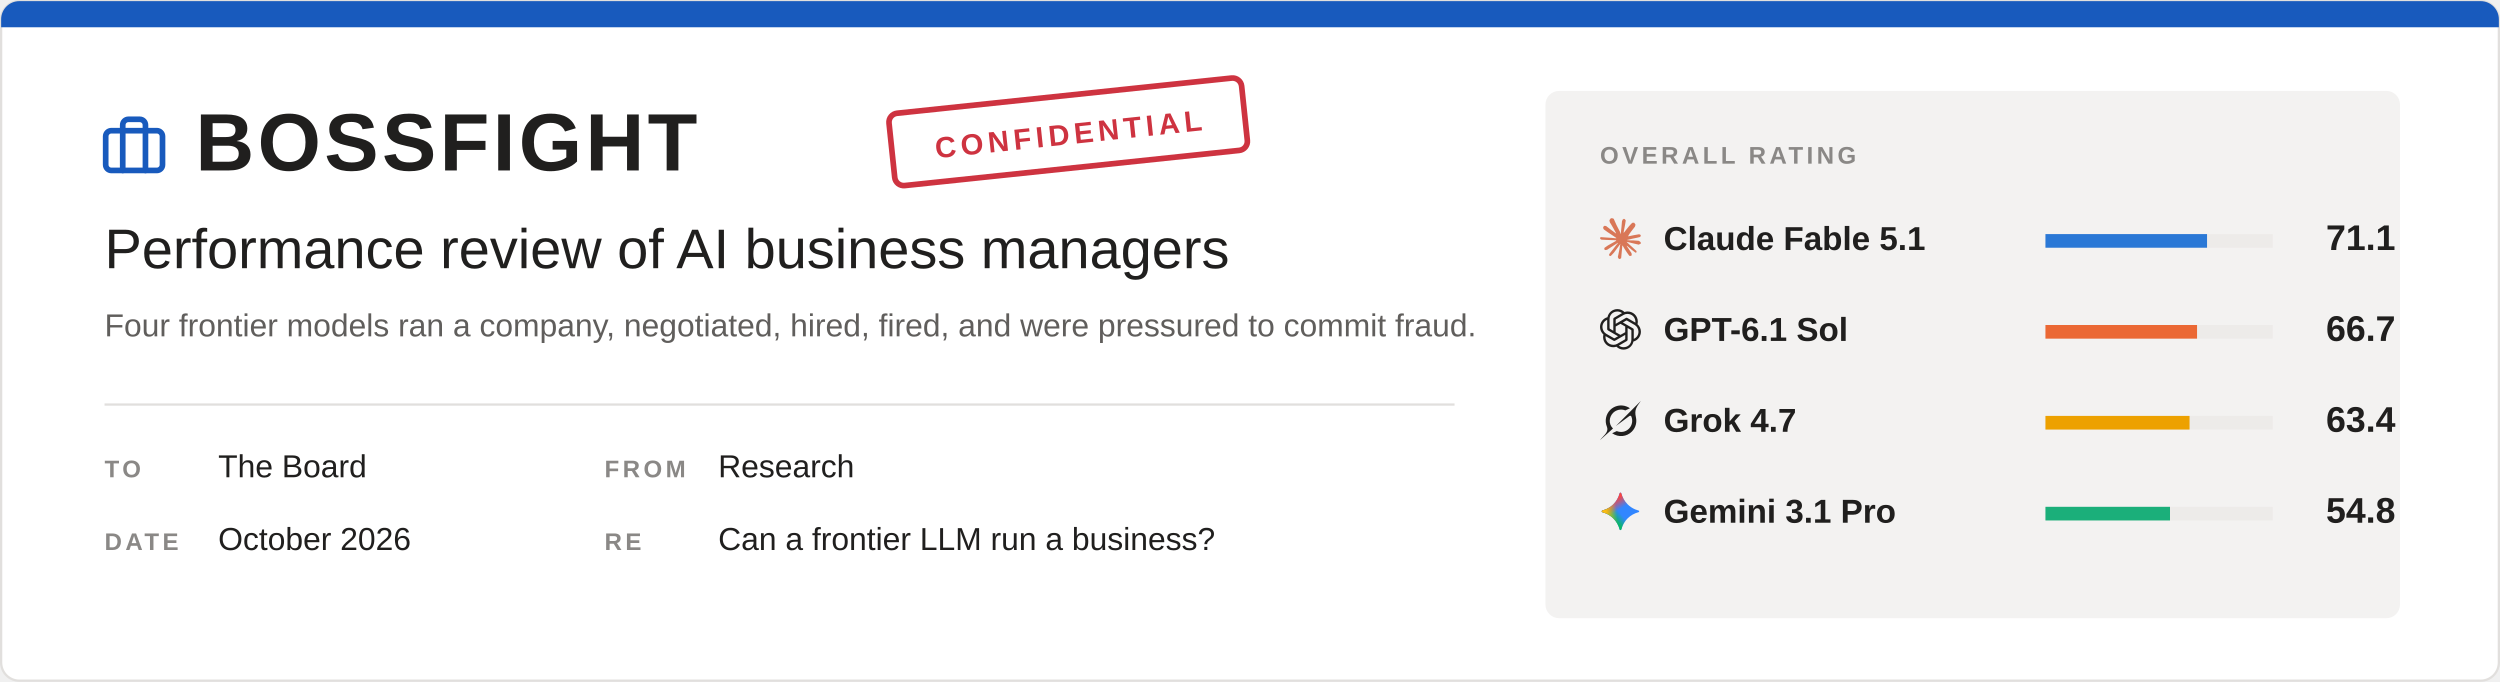
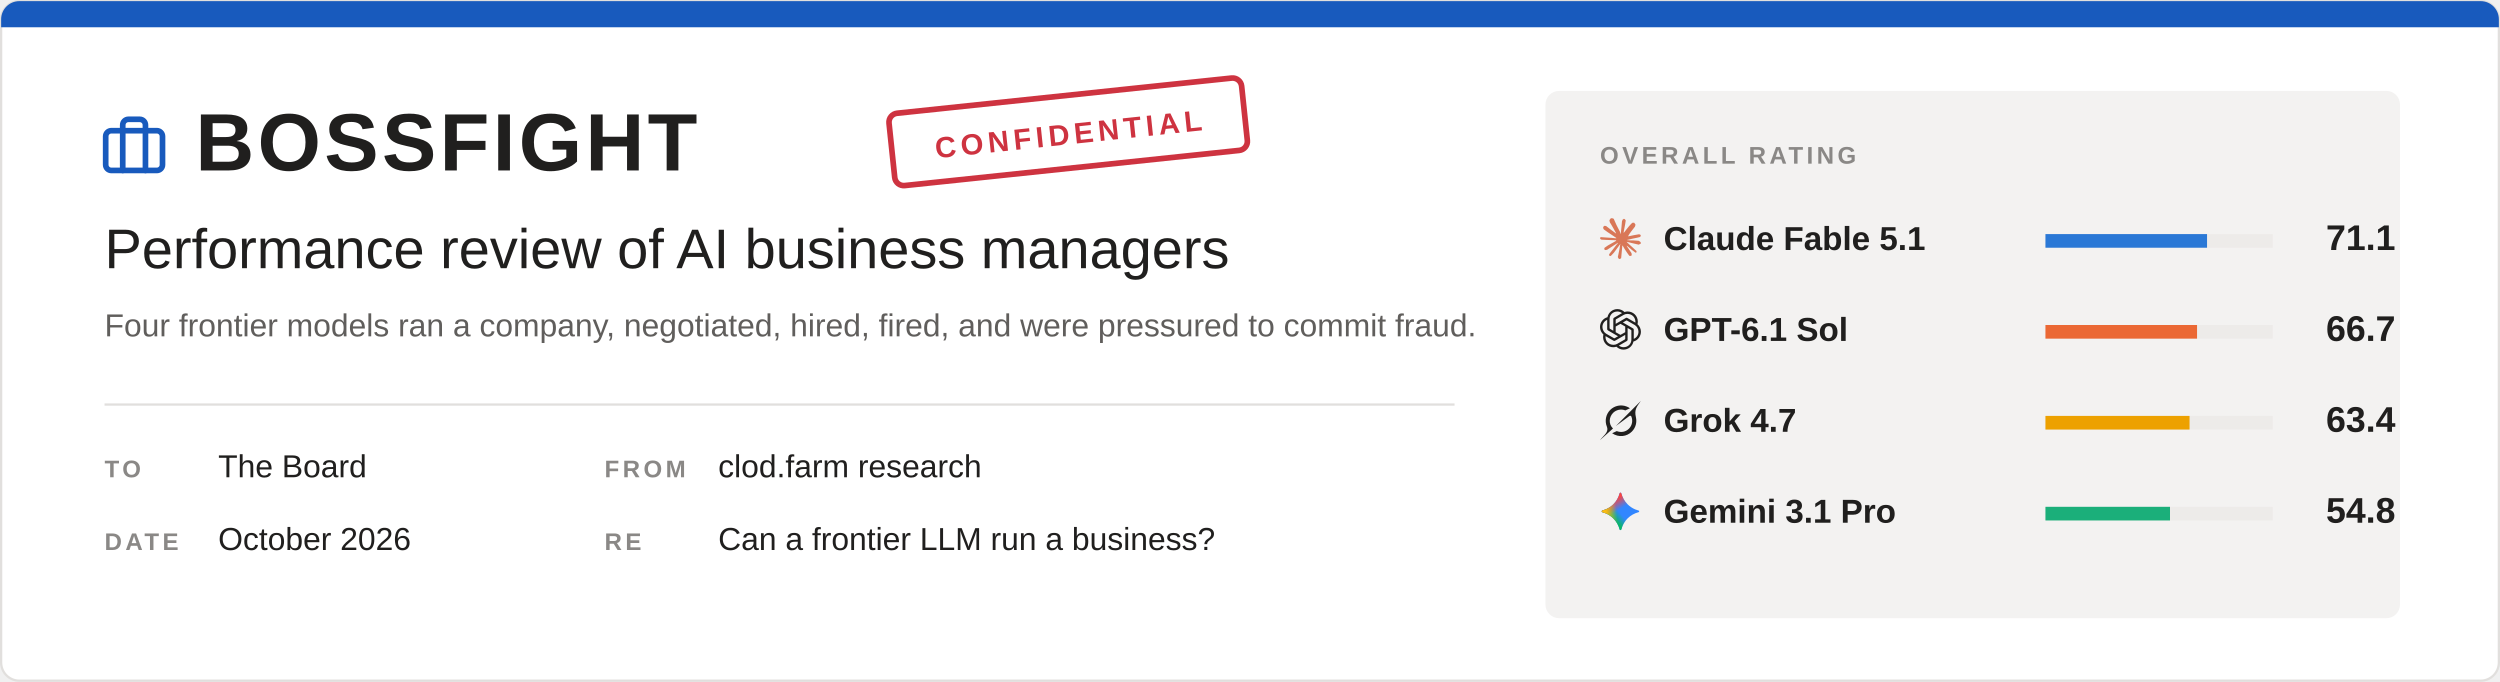
<svg xmlns="http://www.w3.org/2000/svg" xmlns:xlink="http://www.w3.org/1999/xlink" width="1100" height="300" viewBox="0 0 1100 300" role="img" aria-label="BOSSFIGHT">
  <defs>
    <symbol id="logo-claude" viewBox="0 0 24 24">
      <path d="M4.709 15.955l4.72-2.647.08-.23-.08-.128H9.2l-.79-.048-2.698-.073-2.339-.097-2.266-.122-.571-.121L0 11.784l.055-.352.48-.321.686.06 1.52.103 2.278.158 1.652.097 2.449.255h.389l.055-.157-.134-.098-.103-.097-2.358-1.596-2.552-1.688-1.336-.972-.724-.491-.364-.462-.158-1.008.656-.722.881.06.225.061.893.686 1.908 1.476 2.491 1.833.365.304.145-.103.019-.073-.164-.274-1.355-2.446-1.446-2.49-.644-1.032-.17-.619a2.97 2.97 0 01-.104-.729L6.283.134 6.696 0l.996.134.42.364.62 1.414 1.002 2.229 1.555 3.03.456.898.243.832.091.255h.158V9.01l.128-1.706.237-2.095.23-2.695.08-.76.376-.91.747-.492.584.28.48.685-.067.444-.286 1.851-.559 2.903-.364 1.942h.212l.243-.242.985-1.306 1.652-2.064.73-.82.85-.904.547-.431h1.033l.76 1.129-.34 1.166-1.064 1.347-.881 1.142-1.264 1.7-.79 1.36.073.11.188-.02 2.856-.606 1.543-.28 1.841-.315.833.388.091.395-.328.807-1.969.486-2.309.462-3.439.813-.042.03.049.061 1.549.146.662.036h1.622l3.02.225.79.522.474.638-.079.485-1.215.62-1.64-.389-3.829-.91-1.312-.329h-.182v.11l1.093 1.068 2.006 1.81 2.509 2.33.127.578-.322.455-.34-.049-2.205-1.657-.851-.747-1.926-1.62h-.128v.17l.444.649 2.345 3.521.122 1.08-.17.353-.608.213-.668-.122-1.374-1.925-1.415-2.167-1.143-1.943-.14.08-.674 7.254-.316.37-.729.28-.607-.461-.322-.747.322-1.476.389-1.924.315-1.53.286-1.9.17-.632-.012-.042-.14.018-1.434 1.967-2.18 2.945-1.726 1.845-.414.164-.717-.37.067-.662.401-.589 2.388-3.036 1.44-1.882.93-1.086-.006-.158h-.055L4.132 18.56l-1.13.146-.487-.456.061-.746.231-.243 1.908-1.312-.006.006z" fill="#D97757" fill-rule="nonzero" />
    </symbol>
    <symbol id="logo-gpt" viewBox="0 0 24 24">
      <g fill="#201f1e" fill-rule="evenodd">
        <path d="M9.205 8.658v-2.26c0-.19.072-.333.238-.428l4.543-2.616c.619-.357 1.356-.523 2.117-.523 2.854 0 4.662 2.212 4.662 4.566 0 .167 0 .357-.024.547l-4.71-2.759a.797.797 0 00-.856 0l-5.97 3.473zm10.609 8.8V12.06c0-.333-.143-.57-.429-.737l-5.97-3.473 1.95-1.118a.433.433 0 01.476 0l4.543 2.617c1.309.76 2.189 2.378 2.189 3.948 0 1.808-1.07 3.473-2.76 4.163zM7.802 12.703l-1.95-1.142c-.167-.095-.239-.238-.239-.428V5.899c0-2.545 1.95-4.472 4.591-4.472 1 0 1.927.333 2.712.928L8.23 5.067c-.285.166-.428.404-.428.737v6.898zM12 15.128l-2.795-1.57v-3.33L12 8.658l2.795 1.57v3.33L12 15.128zm1.796 7.23c-1 0-1.927-.332-2.712-.927l4.686-2.712c.285-.166.428-.404.428-.737v-6.898l1.974 1.142c.167.095.238.238.238.428v5.233c0 2.545-1.974 4.472-4.614 4.472zm-5.637-5.303l-4.544-2.617c-1.308-.761-2.188-2.378-2.188-3.948A4.482 4.482 0 014.21 6.327v5.423c0 .333.143.571.428.738l5.947 3.449-1.95 1.118a.432.432 0 01-.476 0zm-.262 3.9c-2.688 0-4.662-2.021-4.662-4.519 0-.19.024-.38.047-.57l4.686 2.71c.286.167.571.167.856 0l5.97-3.448v2.26c0 .19-.07.333-.237.428l-4.543 2.616c-.619.357-1.356.523-2.117.523zm5.899 2.83a5.947 5.947 0 005.827-4.756C22.287 18.339 24 15.84 24 13.296c0-1.665-.713-3.282-1.998-4.448.119-.5.19-.999.19-1.498 0-3.401-2.759-5.947-5.946-5.947-.642 0-1.26.095-1.88.31A5.962 5.962 0 0010.205 0a5.947 5.947 0 00-5.827 4.757C1.713 5.447 0 7.945 0 10.49c0 1.666.713 3.283 1.998 4.448-.119.5-.19 1-.19 1.499 0 3.401 2.759 5.946 5.946 5.946.642 0 1.26-.095 1.88-.309a5.96 5.96 0 004.162 1.713z" />
      </g>
    </symbol>
    <symbol id="logo-gemini" viewBox="0 0 24 24">
      <path d="M20.616 10.835a14.147 14.147 0 01-4.45-3.001 14.111 14.111 0 01-3.678-6.452.503.503 0 00-.975 0 14.134 14.134 0 01-3.679 6.452 14.155 14.155 0 01-4.45 3.001c-.65.28-1.318.505-2.002.678a.502.502 0 000 .975c.684.172 1.35.397 2.002.677a14.147 14.147 0 014.45 3.001 14.112 14.112 0 013.679 6.453.502.502 0 00.975 0c.172-.685.397-1.351.677-2.003a14.145 14.145 0 013.001-4.45 14.113 14.113 0 016.453-3.678.503.503 0 000-.975 13.245 13.245 0 01-2.003-.678z" fill="#3186FF" />
      <path d="M20.616 10.835a14.147 14.147 0 01-4.45-3.001 14.111 14.111 0 01-3.678-6.452.503.503 0 00-.975 0 14.134 14.134 0 01-3.679 6.452 14.155 14.155 0 01-4.45 3.001c-.65.28-1.318.505-2.002.678a.502.502 0 000 .975c.684.172 1.35.397 2.002.677a14.147 14.147 0 014.45 3.001 14.112 14.112 0 013.679 6.453.502.502 0 00.975 0c.172-.685.397-1.351.677-2.003a14.145 14.145 0 013.001-4.45 14.113 14.113 0 016.453-3.678.503.503 0 000-.975 13.245 13.245 0 01-2.003-.678z" fill="url(#lobe-icons-gemini-0-_R_0_)" />
      <path d="M20.616 10.835a14.147 14.147 0 01-4.45-3.001 14.111 14.111 0 01-3.678-6.452.503.503 0 00-.975 0 14.134 14.134 0 01-3.679 6.452 14.155 14.155 0 01-4.45 3.001c-.65.28-1.318.505-2.002.678a.502.502 0 000 .975c.684.172 1.35.397 2.002.677a14.147 14.147 0 014.45 3.001 14.112 14.112 0 013.679 6.453.502.502 0 00.975 0c.172-.685.397-1.351.677-2.003a14.145 14.145 0 013.001-4.45 14.113 14.113 0 016.453-3.678.503.503 0 000-.975 13.245 13.245 0 01-2.003-.678z" fill="url(#lobe-icons-gemini-1-_R_0_)" />
      <path d="M20.616 10.835a14.147 14.147 0 01-4.45-3.001 14.111 14.111 0 01-3.678-6.452.503.503 0 00-.975 0 14.134 14.134 0 01-3.679 6.452 14.155 14.155 0 01-4.45 3.001c-.65.28-1.318.505-2.002.678a.502.502 0 000 .975c.684.172 1.35.397 2.002.677a14.147 14.147 0 014.45 3.001 14.112 14.112 0 013.679 6.453.502.502 0 00.975 0c.172-.685.397-1.351.677-2.003a14.145 14.145 0 013.001-4.45 14.113 14.113 0 016.453-3.678.503.503 0 000-.975 13.245 13.245 0 01-2.003-.678z" fill="url(#lobe-icons-gemini-2-_R_0_)" />
      <defs>
        <linearGradient gradientUnits="userSpaceOnUse" id="lobe-icons-gemini-0-_R_0_" x1="7" x2="11" y1="15.5" y2="12">
          <stop stop-color="#08B962" />
          <stop offset="1" stop-color="#08B962" stop-opacity="0" />
        </linearGradient>
        <linearGradient gradientUnits="userSpaceOnUse" id="lobe-icons-gemini-1-_R_0_" x1="8" x2="11.5" y1="5.5" y2="11">
          <stop stop-color="#F94543" />
          <stop offset="1" stop-color="#F94543" stop-opacity="0" />
        </linearGradient>
        <linearGradient gradientUnits="userSpaceOnUse" id="lobe-icons-gemini-2-_R_0_" x1="3.5" x2="17.5" y1="13.5" y2="12">
          <stop stop-color="#FABC12" />
          <stop offset=".46" stop-color="#FABC12" stop-opacity="0" />
        </linearGradient>
      </defs>
    </symbol>
    <symbol id="logo-grok" viewBox="0 0 24 24">
      <g fill="#201f1e" fill-rule="evenodd">
        <path d="M9.27 15.29l7.978-5.897c.391-.29.95-.177 1.137.272.98 2.369.542 5.215-1.41 7.169-1.951 1.954-4.667 2.382-7.149 1.406l-2.711 1.257c3.889 2.661 8.611 2.003 11.562-.953 2.341-2.344 3.066-5.539 2.388-8.42l.006.007c-.983-4.232.242-5.924 2.75-9.383.06-.082.12-.164.179-.248l-3.301 3.305v-.01L9.267 15.292M7.623 16.723c-2.792-2.67-2.31-6.801.071-9.184 1.761-1.763 4.647-2.483 7.166-1.425l2.705-1.25a7.808 7.808 0 00-1.829-1A8.975 8.975 0 005.984 5.83c-2.533 2.536-3.33 6.436-1.962 9.764 1.022 2.487-.653 4.246-2.34 6.022-.599.63-1.199 1.259-1.682 1.925l7.62-6.815" />
      </g>
    </symbol>
  </defs>
  <rect x="0.5" y="0.5" width="1099" height="299" rx="8" fill="#ffffff" stroke="#e1dfdd" />
  <path d="M8.5 0.5 H1091.5 A8 8 0 0 1 1099.5 8.5 V12 H0.5 V8.5 A8 8 0 0 1 8.5 0.5 Z" fill="#185abd" />
  <g transform="translate(44.0,50.0) scale(1.25)" fill="none" stroke="#185abd" stroke-width="2" stroke-linecap="round" stroke-linejoin="round">
    <path d="M16 20V4a2 2 0 0 0-2-2h-4a2 2 0 0 0-2 2v16" />
    <rect width="20" height="14" x="2" y="6" rx="2" />
  </g>
  <text x="86.0" y="75.0" font-family="'Segoe UI',Aptos,-apple-system,BlinkMacSystemFont,'Helvetica Neue',Arial,sans-serif" font-size="35.8" font-weight="700" fill="#201f1e" text-anchor="start" letter-spacing="1.5">BOSSFIGHT</text>
  <text x="46.0" y="118.0" font-family="'Segoe UI',Aptos,-apple-system,BlinkMacSystemFont,'Helvetica Neue',Arial,sans-serif" font-size="24.6" font-weight="400" fill="#201f1e" text-anchor="start">Performance review of AI business managers</text>
  <text x="46.0" y="148.0" font-family="'Segoe UI',Aptos,-apple-system,BlinkMacSystemFont,'Helvetica Neue',Arial,sans-serif" font-size="14.0" font-weight="400" fill="#605e5c" text-anchor="start">Four frontier models ran a company, negotiated, hired, fired, and were pressured to commit fraud.</text>
  <line x1="46.0" x2="640.0" y1="178.0" y2="178.0" stroke="#e1dfdd" stroke-width="1" />
  <text x="46.0" y="210.0" font-family="'Segoe UI',Aptos,-apple-system,BlinkMacSystemFont,'Helvetica Neue',Arial,sans-serif" font-size="10.6" font-weight="700" fill="#8a8886" text-anchor="start" letter-spacing="1.5">TO</text>
  <text x="96.0" y="210.0" font-family="'Segoe UI',Aptos,-apple-system,BlinkMacSystemFont,'Helvetica Neue',Arial,sans-serif" font-size="14.0" font-weight="500" fill="#201f1e" text-anchor="start">The Board</text>
  <text x="266.0" y="210.0" font-family="'Segoe UI',Aptos,-apple-system,BlinkMacSystemFont,'Helvetica Neue',Arial,sans-serif" font-size="10.6" font-weight="700" fill="#8a8886" text-anchor="start" letter-spacing="1.5">FROM</text>
-   <text x="316.0" y="210.0" font-family="'Segoe UI',Aptos,-apple-system,BlinkMacSystemFont,'Helvetica Neue',Arial,sans-serif" font-size="14.0" font-weight="500" fill="#201f1e" text-anchor="start">Research</text>
+   <text x="316.0" y="210.0" font-family="'Segoe UI',Aptos,-apple-system,BlinkMacSystemFont,'Helvetica Neue',Arial,sans-serif" font-size="14.0" font-weight="500" fill="#201f1e" text-anchor="start">clod.farm research</text>
  <text x="46.0" y="242.0" font-family="'Segoe UI',Aptos,-apple-system,BlinkMacSystemFont,'Helvetica Neue',Arial,sans-serif" font-size="10.6" font-weight="700" fill="#8a8886" text-anchor="start" letter-spacing="1.5">DATE</text>
  <text x="96.0" y="242.0" font-family="'Segoe UI',Aptos,-apple-system,BlinkMacSystemFont,'Helvetica Neue',Arial,sans-serif" font-size="14.0" font-weight="500" fill="#201f1e" text-anchor="start">October 2026</text>
  <text x="266.0" y="242.0" font-family="'Segoe UI',Aptos,-apple-system,BlinkMacSystemFont,'Helvetica Neue',Arial,sans-serif" font-size="10.6" font-weight="700" fill="#8a8886" text-anchor="start" letter-spacing="1.5">RE</text>
  <text x="316.0" y="242.0" font-family="'Segoe UI',Aptos,-apple-system,BlinkMacSystemFont,'Helvetica Neue',Arial,sans-serif" font-size="14.0" font-weight="500" fill="#201f1e" text-anchor="start">Can a frontier LLM run a business?</text>
  <rect x="680" y="40" width="376" height="232" rx="6" fill="#f3f2f1" />
  <text x="704.0" y="72.0" font-family="'Segoe UI',Aptos,-apple-system,BlinkMacSystemFont,'Helvetica Neue',Arial,sans-serif" font-size="10.6" font-weight="700" fill="#8a8886" text-anchor="start" letter-spacing="1.5">OVERALL RATING</text>
  <use href="#logo-claude" xlink:href="#logo-claude" x="704.0" y="96.0" width="18" height="18" />
  <text x="732.0" y="110.0" font-family="'Segoe UI',Aptos,-apple-system,BlinkMacSystemFont,'Helvetica Neue',Arial,sans-serif" font-size="14.6" font-weight="600" fill="#201f1e" text-anchor="start">Claude Fable 5.1</text>
  <rect x="900" y="103" width="100" height="6" fill="#edebe9" />
  <rect x="900" y="103" width="71.1" height="6" fill="#2a78d6" />
  <text x="1054.0" y="110.0" font-family="'Segoe UI',Aptos,-apple-system,BlinkMacSystemFont,'Helvetica Neue',Arial,sans-serif" font-size="15.7" font-weight="700" fill="#201f1e" text-anchor="end">71.1</text>
  <use href="#logo-gpt" xlink:href="#logo-gpt" x="704.0" y="136.0" width="18" height="18" />
  <text x="732.0" y="150.0" font-family="'Segoe UI',Aptos,-apple-system,BlinkMacSystemFont,'Helvetica Neue',Arial,sans-serif" font-size="14.6" font-weight="600" fill="#201f1e" text-anchor="start">GPT-6.1 Sol</text>
  <rect x="900" y="143" width="100" height="6" fill="#edebe9" />
  <rect x="900" y="143" width="66.7" height="6" fill="#eb6834" />
  <text x="1054.0" y="150.0" font-family="'Segoe UI',Aptos,-apple-system,BlinkMacSystemFont,'Helvetica Neue',Arial,sans-serif" font-size="15.7" font-weight="700" fill="#201f1e" text-anchor="end">66.7</text>
  <use href="#logo-grok" xlink:href="#logo-grok" x="704.0" y="176.0" width="18" height="18" />
  <text x="732.0" y="190.0" font-family="'Segoe UI',Aptos,-apple-system,BlinkMacSystemFont,'Helvetica Neue',Arial,sans-serif" font-size="14.6" font-weight="600" fill="#201f1e" text-anchor="start">Grok 4.7</text>
  <rect x="900" y="183" width="100" height="6" fill="#edebe9" />
  <rect x="900" y="183" width="63.4" height="6" fill="#eda100" />
  <text x="1054.0" y="190.0" font-family="'Segoe UI',Aptos,-apple-system,BlinkMacSystemFont,'Helvetica Neue',Arial,sans-serif" font-size="15.7" font-weight="700" fill="#201f1e" text-anchor="end">63.4</text>
  <use href="#logo-gemini" xlink:href="#logo-gemini" x="704.0" y="216.0" width="18" height="18" />
  <text x="732.0" y="230.0" font-family="'Segoe UI',Aptos,-apple-system,BlinkMacSystemFont,'Helvetica Neue',Arial,sans-serif" font-size="14.6" font-weight="600" fill="#201f1e" text-anchor="start">Gemini 3.1 Pro</text>
  <rect x="900" y="223" width="100" height="6" fill="#edebe9" />
  <rect x="900" y="223" width="54.8" height="6" fill="#1baf7a" />
  <text x="1054.0" y="230.0" font-family="'Segoe UI',Aptos,-apple-system,BlinkMacSystemFont,'Helvetica Neue',Arial,sans-serif" font-size="15.7" font-weight="700" fill="#201f1e" text-anchor="end">54.8</text>
  <g transform="rotate(-6 470 58)" opacity="0.85">
    <rect x="392" y="42" width="156" height="32" rx="4" fill="none" stroke="#c50f1f" stroke-width="2.5" />
    <text x="470.0" y="63.5" font-family="'Segoe UI',Aptos,-apple-system,BlinkMacSystemFont,'Helvetica Neue',Arial,sans-serif" font-size="12.9" font-weight="800" fill="#c50f1f" text-anchor="middle" letter-spacing="2">CONFIDENTIAL</text>
  </g>
</svg>
